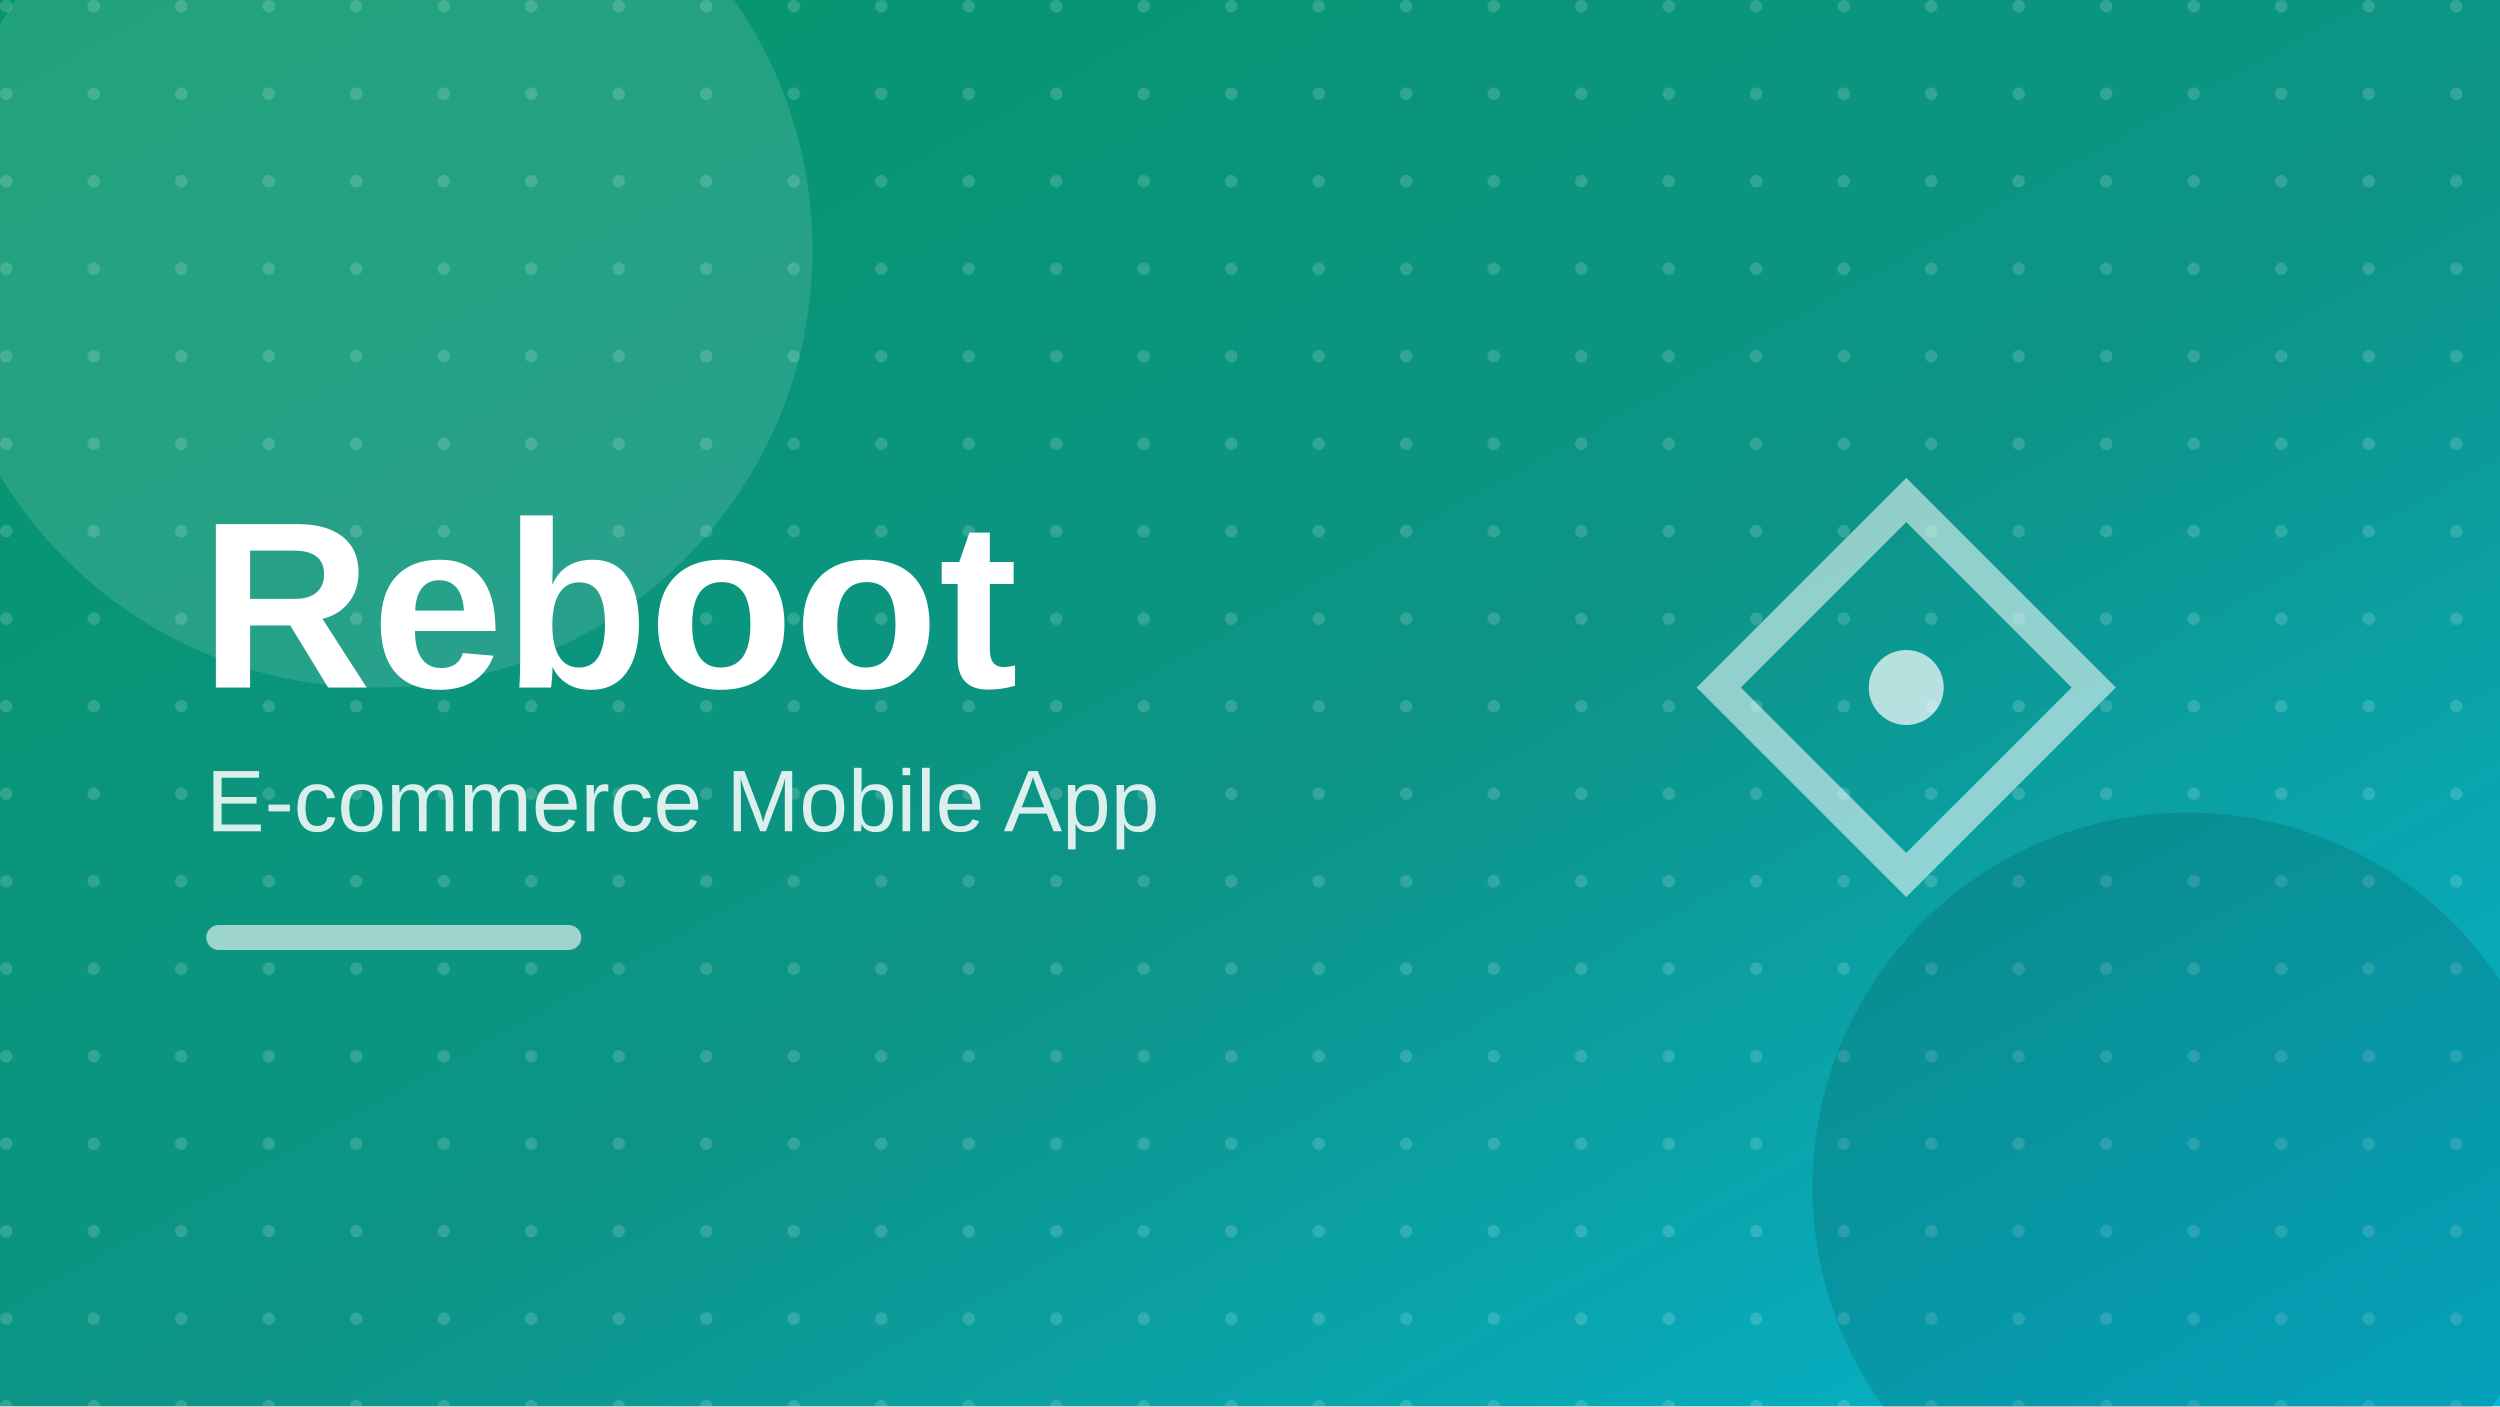
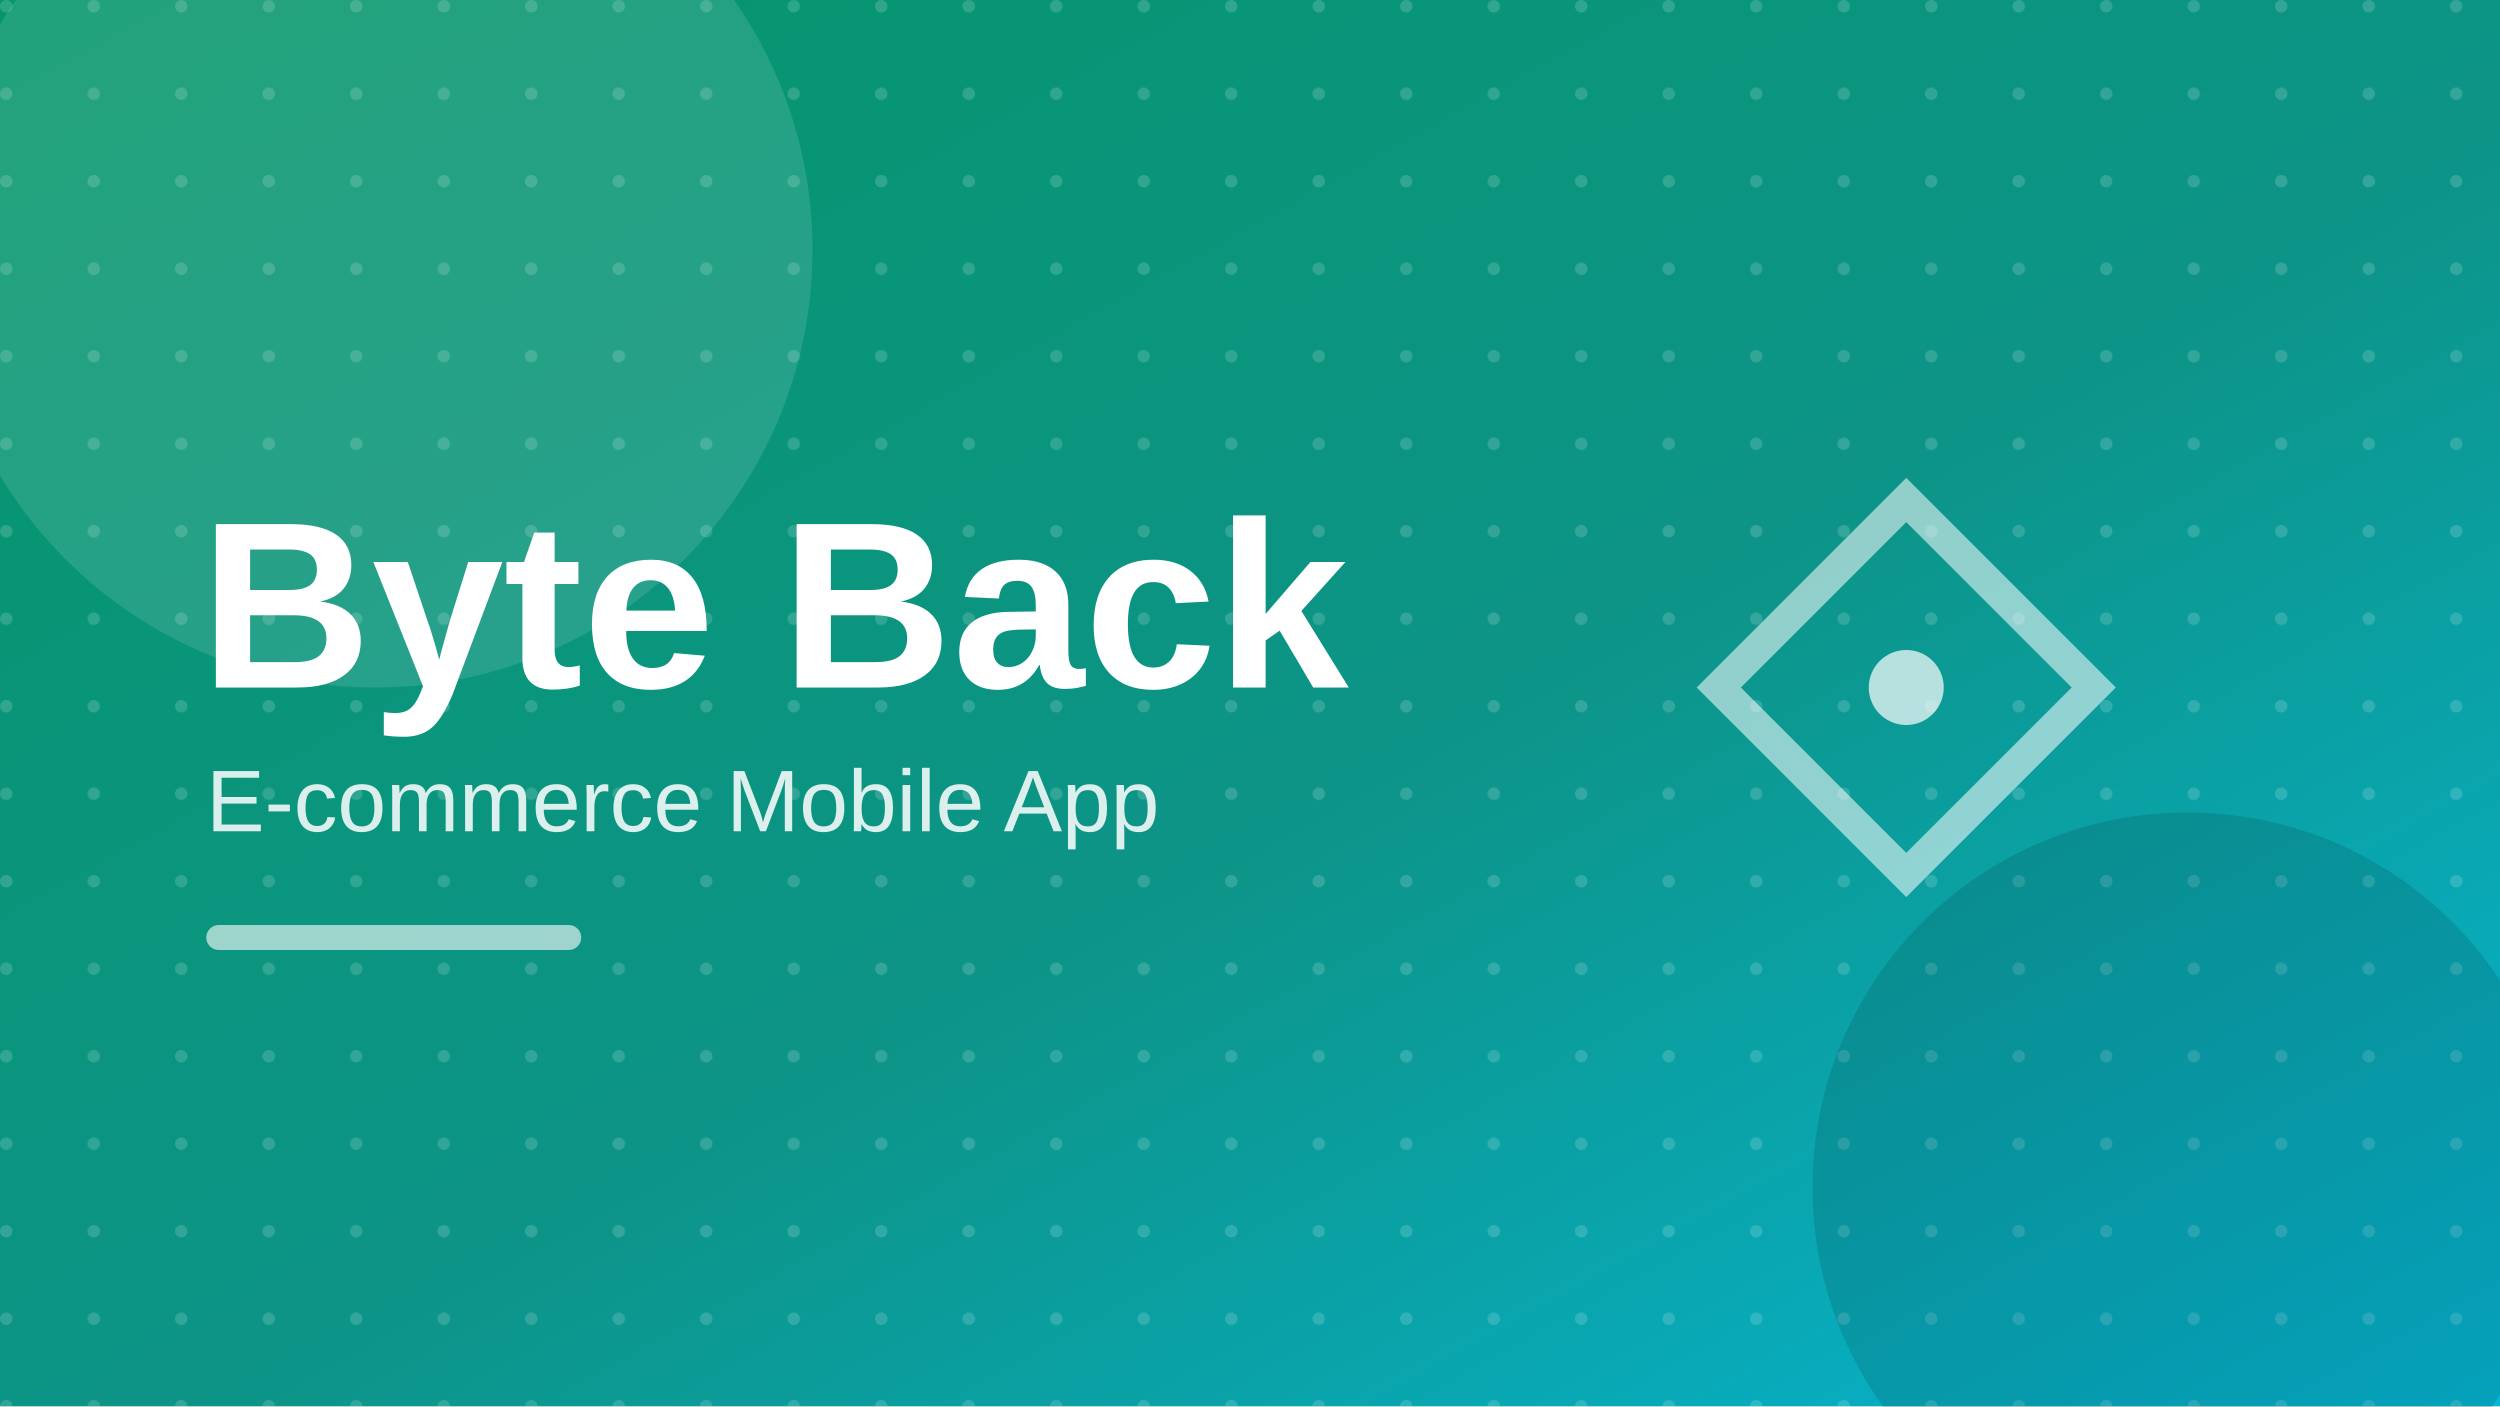
<svg xmlns="http://www.w3.org/2000/svg" width="800" height="450" viewBox="0 0 800 450">
  <defs>
    <linearGradient id="g" x1="0" y1="0" x2="1" y2="1">
      <stop offset="0" stop-color="#059669" />
      <stop offset="0.55" stop-color="#0d9488" />
      <stop offset="1" stop-color="#06b6d4" />
    </linearGradient>
    <pattern id="dots" width="28" height="28" patternUnits="userSpaceOnUse">
      <circle cx="2" cy="2" r="2" fill="#ffffff" opacity="0.16" />
    </pattern>
  </defs>
  <rect width="800" height="450" fill="url(#g)" />
  <rect width="800" height="450" fill="url(#dots)" />
  <circle cx="120" cy="80" r="140" fill="#ffffff" opacity="0.12" />
  <circle cx="700" cy="380" r="120" fill="#000000" opacity="0.12" />
  <path d="M610 160 l60 60 -60 60 -60 -60 Z" fill="none" stroke="#ffffff" stroke-width="10" opacity="0.55" />
  <circle cx="610" cy="220" r="12" fill="#ffffff" opacity="0.7" />
-   <text x="64" y="220" font-family="Arial, Helvetica, sans-serif" font-size="76" font-weight="bold" fill="#ffffff">Reboot</text>
+   <text x="64" y="220" font-family="Arial, Helvetica, sans-serif" font-size="76" font-weight="bold" fill="#ffffff">Byte Back</text>
  <text x="66" y="266" font-family="Arial, Helvetica, sans-serif" font-size="28" fill="#ffffff" opacity="0.85">E-commerce Mobile App</text>
  <rect x="66" y="296" width="120" height="8" rx="4" fill="#ffffff" opacity="0.6" />
</svg>
